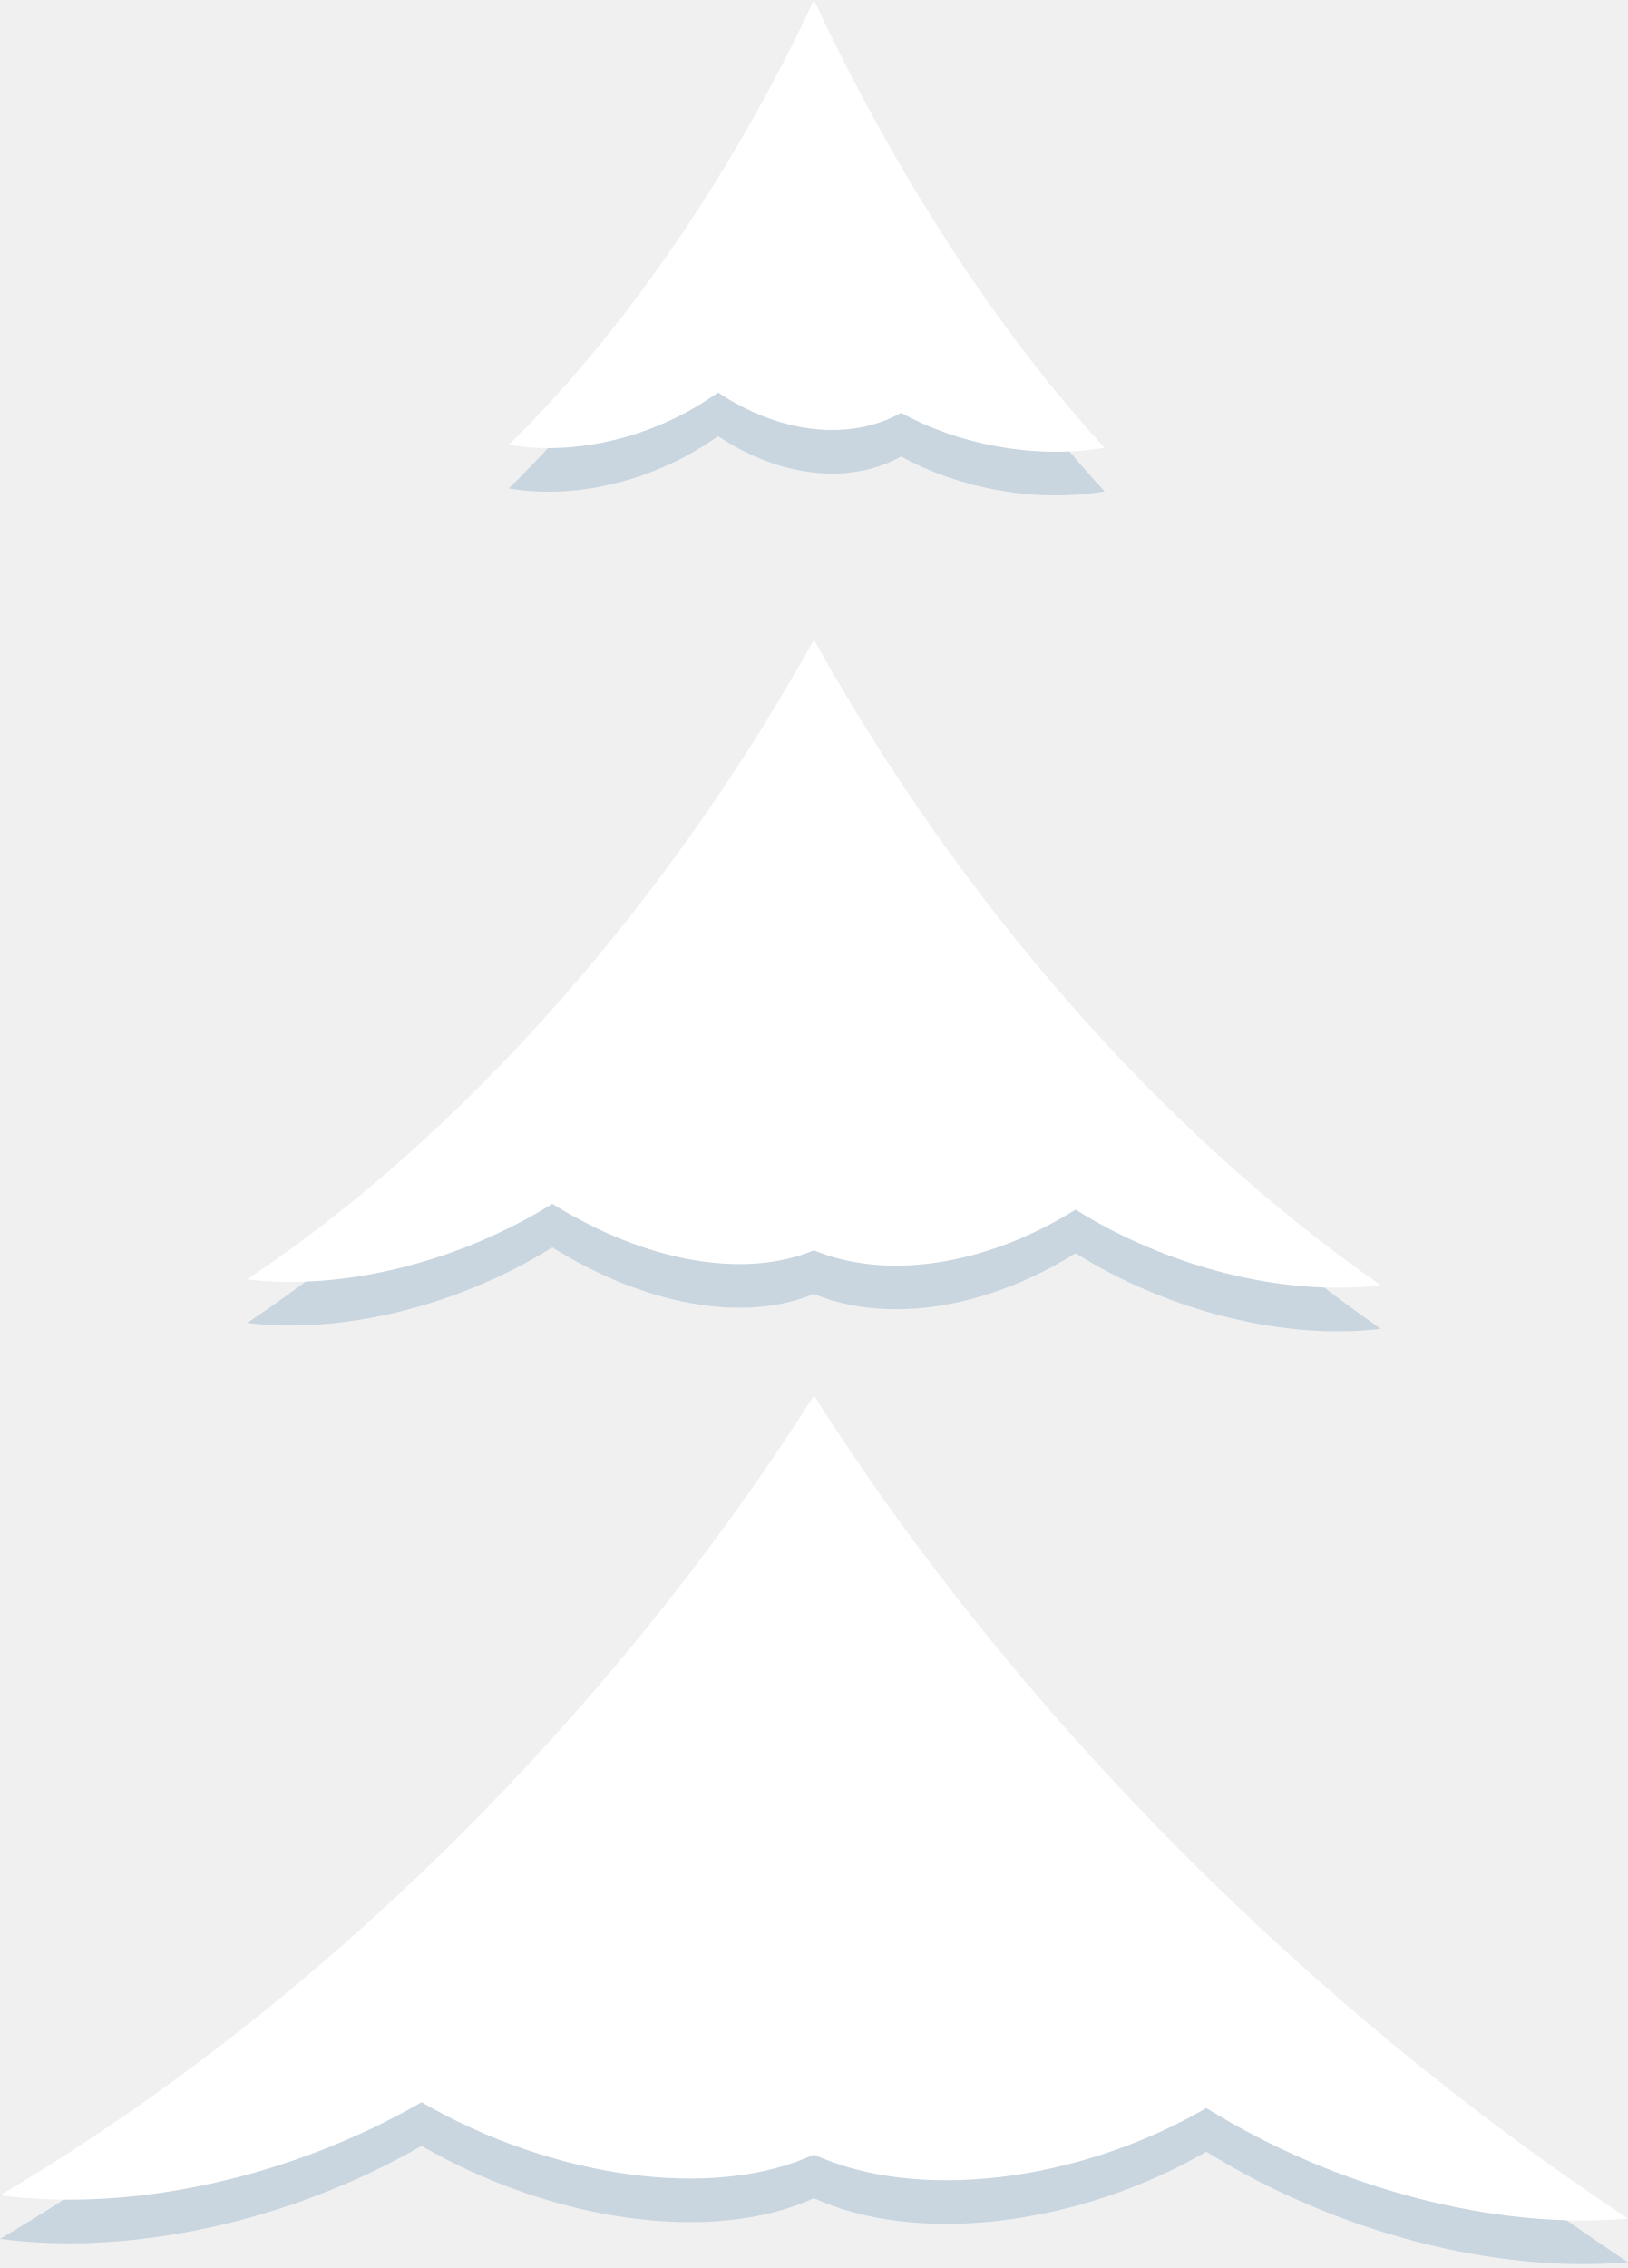
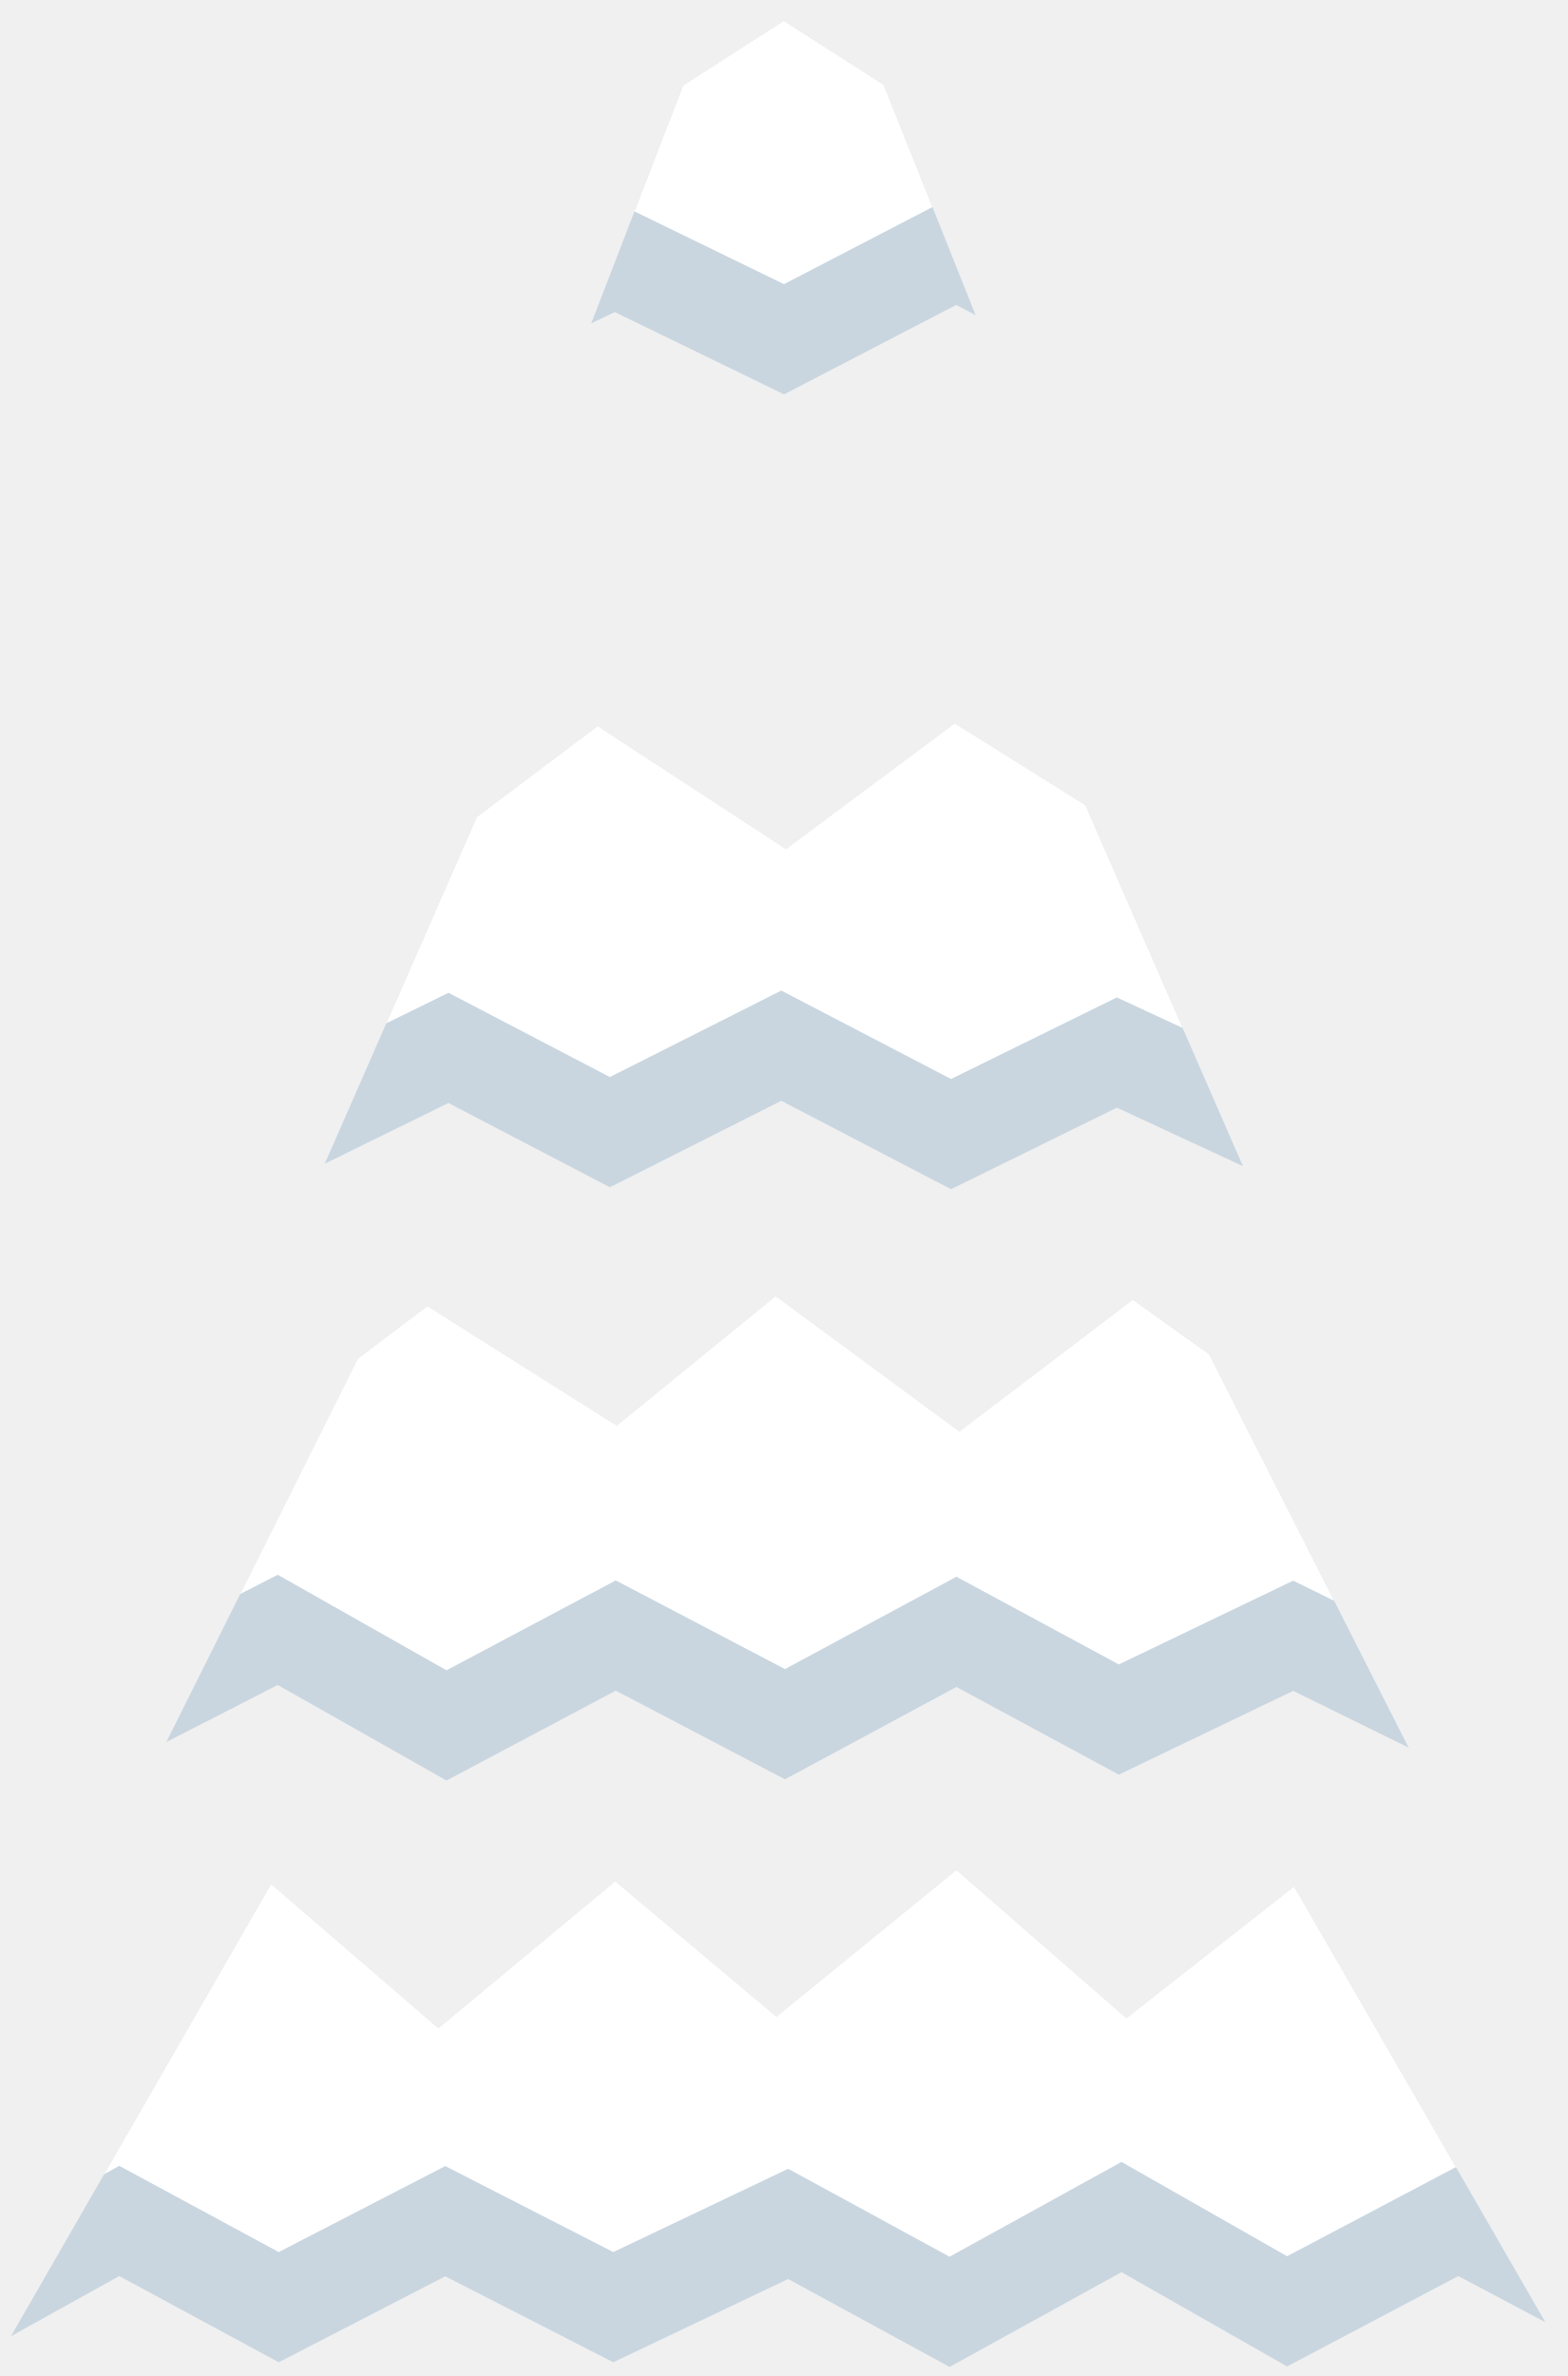
- <svg xmlns="http://www.w3.org/2000/svg" width="168" height="234" viewBox="14 10 56 78">
-   <g fill="#C9D6E0">
-     <path d="M 42,59.5 C 35,70.5 25,80.5 14,87              C 18.5,87.6 24,86.4 28.5,83.8 C 33,86.4 38.5,87.2 42,85.6              C 45.5,87.2 51,86.6 55.5,84 C 60,86.8 65.5,88.2 70,87.8              C 59,80.5 49,70.5 42,59.5 Z" />
-     <path d="M 42,33.5 C 37,42.5 30,50.5 22.5,55.5              C 25.8,55.9 29.8,54.9 33,52.9 C 36.2,54.9 39.6,55.5 42,54.5              C 44.4,55.5 47.8,55.1 51,53.1 C 54.2,55.1 58.2,56.1 61.5,55.7              C 54,50.5 47,42.5 42,33.5 Z" />
-     <path d="M 42,11.5 C 39.2,17.5 35.4,23 31.5,26.8              C 33.9,27.2 36.6,26.5 38.7,25 C 40.8,26.4 43.2,26.7 45,25.7              C 47,26.8 49.6,27.3 52,26.9              C 48.4,23 44.8,17.5 42,11.5 Z" />
-   </g>
-   <g fill="#FFFFFF">
-     <path d="M 42,58 C 35,69 25,79 14,85.5              C 18.5,86.1 24,84.9 28.5,82.3 C 33,84.9 38.5,85.7 42,84.1              C 45.5,85.7 51,85.1 55.5,82.5 C 60,85.3 65.5,86.7 70,86.3              C 59,79 49,69 42,58 Z" />
-     <path d="M 42,32 C 37,41 30,49 22.5,54              C 25.8,54.4 29.8,53.4 33,51.4 C 36.2,53.4 39.6,54 42,53              C 44.4,54 47.8,53.6 51,51.6 C 54.2,53.6 58.2,54.6 61.5,54.2              C 54,49 47,41 42,32 Z" />
-     <path d="M 42,10 C 39.2,16 35.4,21.5 31.5,25.3              C 33.9,25.7 36.6,25 38.7,23.5 C 40.8,24.9 43.2,25.2 45,24.2              C 47,25.3 49.6,25.8 52,25.4              C 48.4,21.5 44.8,16 42,10 Z" />
-   </g>
+ <svg xmlns="http://www.w3.org/2000/svg" width="192" height="291" viewBox="4 10 64 97">
+   <defs>
+     <mask id="seen0" maskUnits="userSpaceOnUse" x="-10" y="-10" width="92" height="146">
+       <path d="M 34.59,52.98 L 37.30,53.15 L 70.82,111.26 L 64.01,104.61 L 57.10,110.80 L 50.23,104.22 L 42.79,111.16 L 35.82,104.35 L 28.77,110.94 L 22.07,104.82 L 15.08,110.88 L 7.68,104.59 L 1.20,111.02 Z" fill="#ffffff" />
+       <path d="M 34.09,34.46 L 37.59,34.17 L 64.84,87.91 L 57.66,81.87 L 49.99,87.89 L 43.05,81.84 L 35.70,87.83 L 29.12,82.30 L 21.90,88.30 L 14.45,81.88 L 7.31,88.09 Z M 34.35,18.54 L 37.66,18.46 L 57.39,63.66 L 50.25,58.56 L 43.17,63.94 L 35.67,58.41 L 29.18,63.70 L 21.45,58.82 L 14.32,64.21 Z M 34.68,6.27 L 37.26,6.40 L 50.59,39.79 L 42.98,35.03 L 36.09,40.16 L 28.40,35.14 L 21.53,40.31 Z M 34.09,38.96 L 37.59,38.67 L 64.84,92.41 L 57.66,86.37 L 49.99,92.39 L 43.05,86.34 L 35.70,92.33 L 29.12,86.80 L 21.90,92.80 L 14.45,86.38 L 7.31,92.59 Z M 34.35,23.04 L 37.66,22.96 L 57.39,68.16 L 50.25,63.06 L 43.17,68.44 L 35.67,62.91 L 29.18,68.20 L 21.45,63.32 L 14.32,68.71 Z M 34.68,10.77 L 37.26,10.90 L 50.59,44.29 L 42.98,39.53 L 36.09,44.66 L 28.40,39.64 L 21.53,44.81 Z" fill="#000000" />
+       <path d="M 36.15,-0.33 L 38.02,4.85 L 43.44,4.93 L 39.06,8.52 L 40.52,13.74 L 36.00,10.85 L 31.31,13.86 L 32.75,8.45 L 28.73,5.19 L 34.13,4.58 Z" fill="#000000" />
+     </mask>
+     <mask id="seen1" maskUnits="userSpaceOnUse" x="-10" y="-10" width="92" height="146">
+       <path d="M 34.09,34.46 L 37.59,34.17 L 64.84,87.91 L 57.66,81.87 L 49.99,87.89 L 43.05,81.84 L 35.70,87.83 L 29.12,82.30 L 21.90,88.30 L 14.45,81.88 L 7.31,88.09 Z" fill="#ffffff" />
+       <path d="M 34.35,18.54 L 37.66,18.46 L 57.39,63.66 L 50.25,58.56 L 43.17,63.94 L 35.67,58.41 L 29.18,63.70 L 21.45,58.82 L 14.32,64.21 Z M 34.68,6.27 L 37.26,6.40 L 50.59,39.79 L 42.98,35.03 L 36.09,40.16 L 28.40,35.14 L 21.53,40.31 Z M 34.35,23.04 L 37.66,22.96 L 57.39,68.16 L 50.25,63.06 L 43.17,68.44 L 35.67,62.91 L 29.18,68.20 L 21.45,63.32 L 14.32,68.71 Z M 34.68,10.77 L 37.26,10.90 L 50.59,44.29 L 42.98,39.53 L 36.09,44.66 L 28.40,39.64 L 21.53,44.81 Z" fill="#000000" />
+       <path d="M 36.15,-0.33 L 38.02,4.85 L 43.44,4.93 L 39.06,8.52 L 40.52,13.74 L 36.00,10.85 L 31.31,13.86 L 32.75,8.45 L 28.73,5.19 L 34.13,4.58 Z" fill="#000000" />
+     </mask>
+     <mask id="seen2" maskUnits="userSpaceOnUse" x="-10" y="-10" width="92" height="146">
+       <path d="M 34.35,18.54 L 37.66,18.46 L 57.39,63.66 L 50.25,58.56 L 43.17,63.94 L 35.67,58.41 L 29.18,63.70 L 21.45,58.82 L 14.32,64.21 Z" fill="#ffffff" />
+       <path d="M 34.68,6.27 L 37.26,6.40 L 50.59,39.79 L 42.98,35.03 L 36.09,40.16 L 28.40,35.14 L 21.53,40.31 Z M 34.68,10.77 L 37.26,10.90 L 50.59,44.29 L 42.98,39.53 L 36.09,44.66 L 28.40,39.64 L 21.53,44.81 Z" fill="#000000" />
+       <path d="M 36.15,-0.33 L 38.02,4.85 L 43.44,4.93 L 39.06,8.52 L 40.52,13.74 L 36.00,10.85 L 31.31,13.86 L 32.75,8.45 L 28.73,5.19 L 34.13,4.58 Z" fill="#000000" />
+     </mask>
+     <mask id="seen3" maskUnits="userSpaceOnUse" x="-10" y="-10" width="92" height="146">
+       <path d="M 34.68,6.27 L 37.26,6.40 L 50.59,39.79 L 42.98,35.03 L 36.09,40.16 L 28.40,35.14 L 21.53,40.31 Z" fill="#ffffff" />
+       <path d="M 36.15,-0.33 L 38.02,4.85 L 43.44,4.93 L 39.06,8.52 L 40.52,13.74 L 36.00,10.85 L 31.31,13.86 L 32.75,8.45 L 28.73,5.19 L 34.13,4.58 Z" fill="#000000" />
+     </mask>
+   </defs>
+   <path d="M -4.80,-0.74 L 76.87,-0.35 L 77.19,102.91 L 70.09,106.39 L 63.54,102.92 L 56.55,106.61 L 49.79,102.76 L 42.77,106.63 L 36.18,103.04 L 29.04,106.44 L 22.18,102.93 L 15.38,106.44 L 8.87,102.92 L 1.97,106.75 L -5.19,102.92 Z" fill="#C9D6E0" mask="url(#seen0)" />
+   <path d="M -4.80,-5.24 L 76.87,-4.85 L 77.19,98.41 L 70.09,101.89 L 63.54,98.42 L 56.55,102.11 L 49.79,98.26 L 42.77,102.13 L 36.18,98.54 L 29.04,101.94 L 22.18,98.43 L 15.38,101.94 L 8.87,98.42 L 1.97,102.25 L -5.19,98.42 Z" fill="#FFFFFF" mask="url(#seen0)" />
+   <path d="M 1.71,-0.55 L 70.57,-0.37 L 70.48,78.86 L 63.43,82.29 L 56.80,79.03 L 49.68,82.45 L 43.05,78.87 L 36.05,82.64 L 29.14,79.02 L 22.23,82.69 L 15.34,78.79 L 8.48,82.30 L 1.54,78.91 Z" fill="#C9D6E0" mask="url(#seen1)" />
+   <path d="M 1.71,-5.05 L 70.57,-4.87 L 70.48,74.36 L 63.43,77.79 L 56.80,74.53 L 49.68,77.95 L 43.05,74.37 L 36.05,78.14 L 29.14,74.52 L 22.23,78.19 L 15.34,74.29 L 8.48,77.80 L 1.54,74.41 Z" fill="#FFFFFF" mask="url(#seen1)" />
+   <path d="M 8.51,-0.61 L 63.62,-0.29 L 63.66,55.18 L 56.67,58.50 L 49.60,55.22 L 42.83,58.55 L 35.90,54.94 L 28.90,58.47 L 22.31,55.03 L 15.32,58.46 L 8.51,54.93 Z" fill="#C9D6E0" mask="url(#seen2)" />
+   <path d="M 8.51,-5.11 L 63.62,-4.79 L 63.66,50.68 L 56.67,54.00 L 49.60,50.72 L 42.83,54.05 L 35.90,50.44 L 28.90,53.97 L 22.31,50.53 L 15.32,53.96 L 8.51,50.43 Z" fill="#FFFFFF" mask="url(#seen2)" />
+   <path d="M 15.30,-0.45 L 56.39,-0.67 L 56.36,22.45 L 49.66,25.91 L 43.04,22.45 L 36.01,26.10 L 29.10,22.74 L 22.19,26.06 L 15.62,22.67 Z" fill="#C9D6E0" mask="url(#seen3)" />
+   <path d="M 15.30,-4.95 L 56.39,-5.17 L 56.36,17.95 L 49.66,21.41 L 43.04,17.95 L 36.01,21.60 L 29.10,18.24 L 22.19,21.56 L 15.62,18.17 Z" fill="#FFFFFF" mask="url(#seen3)" />
</svg>
